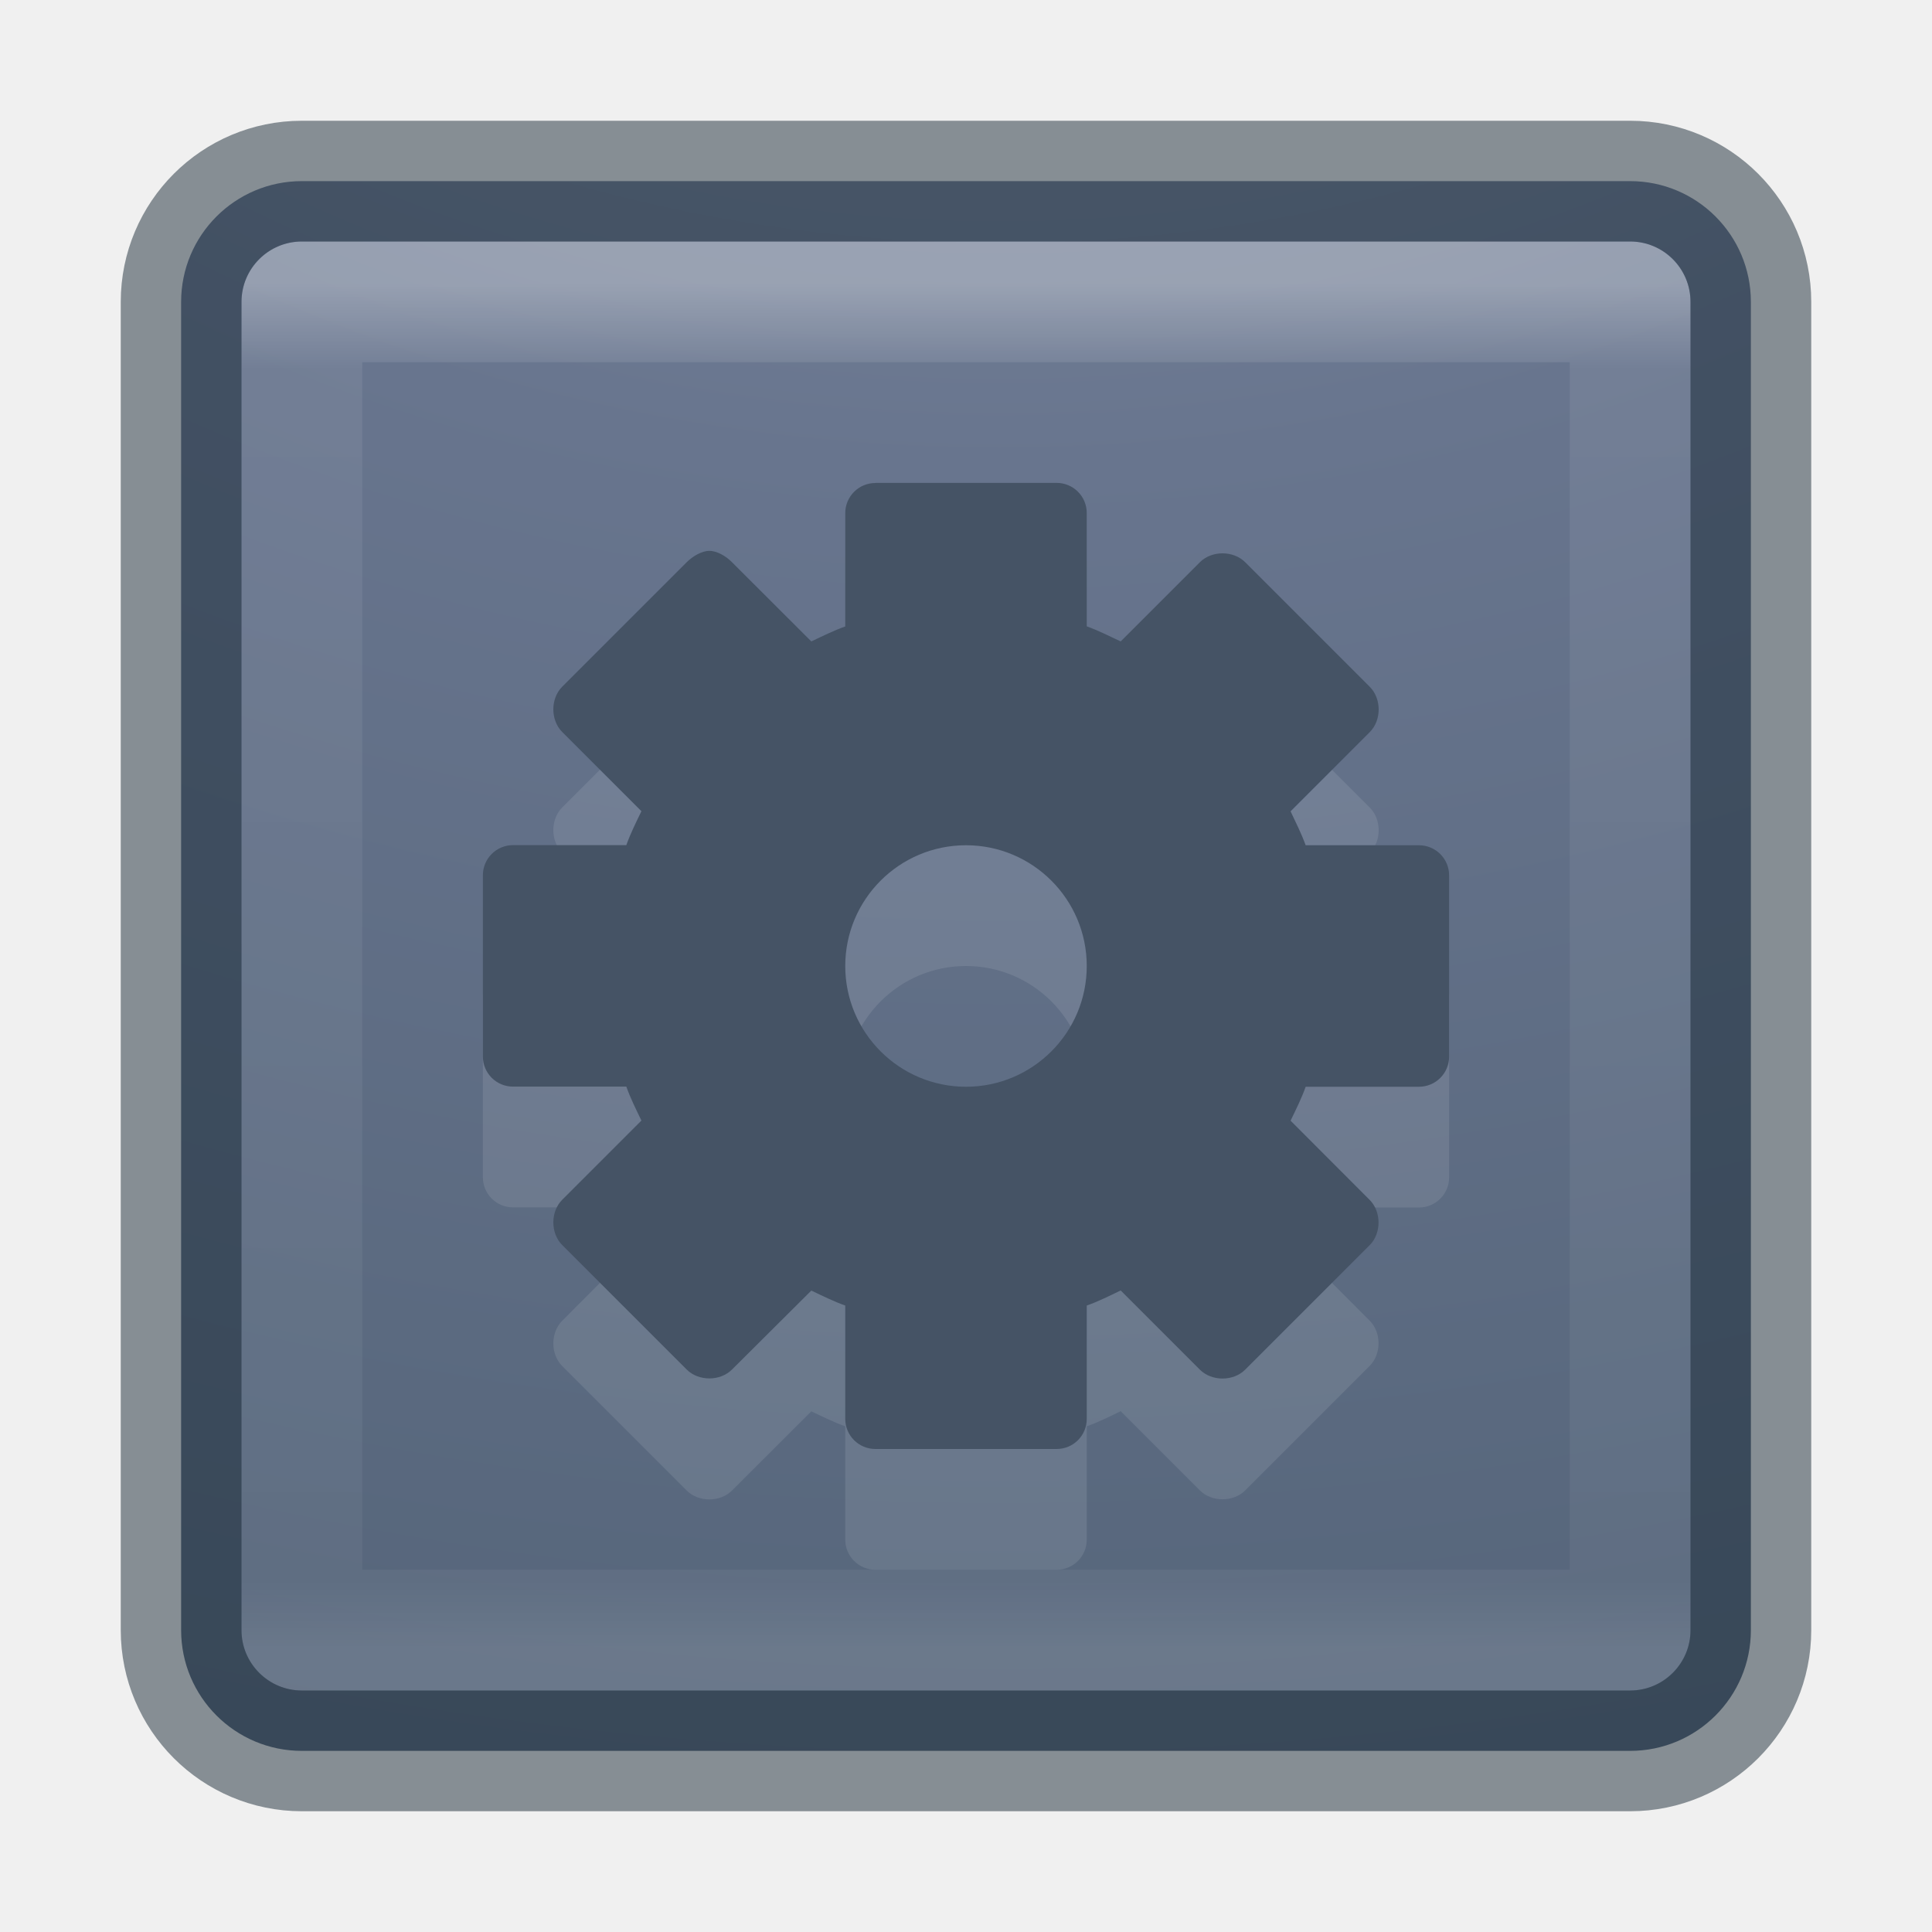
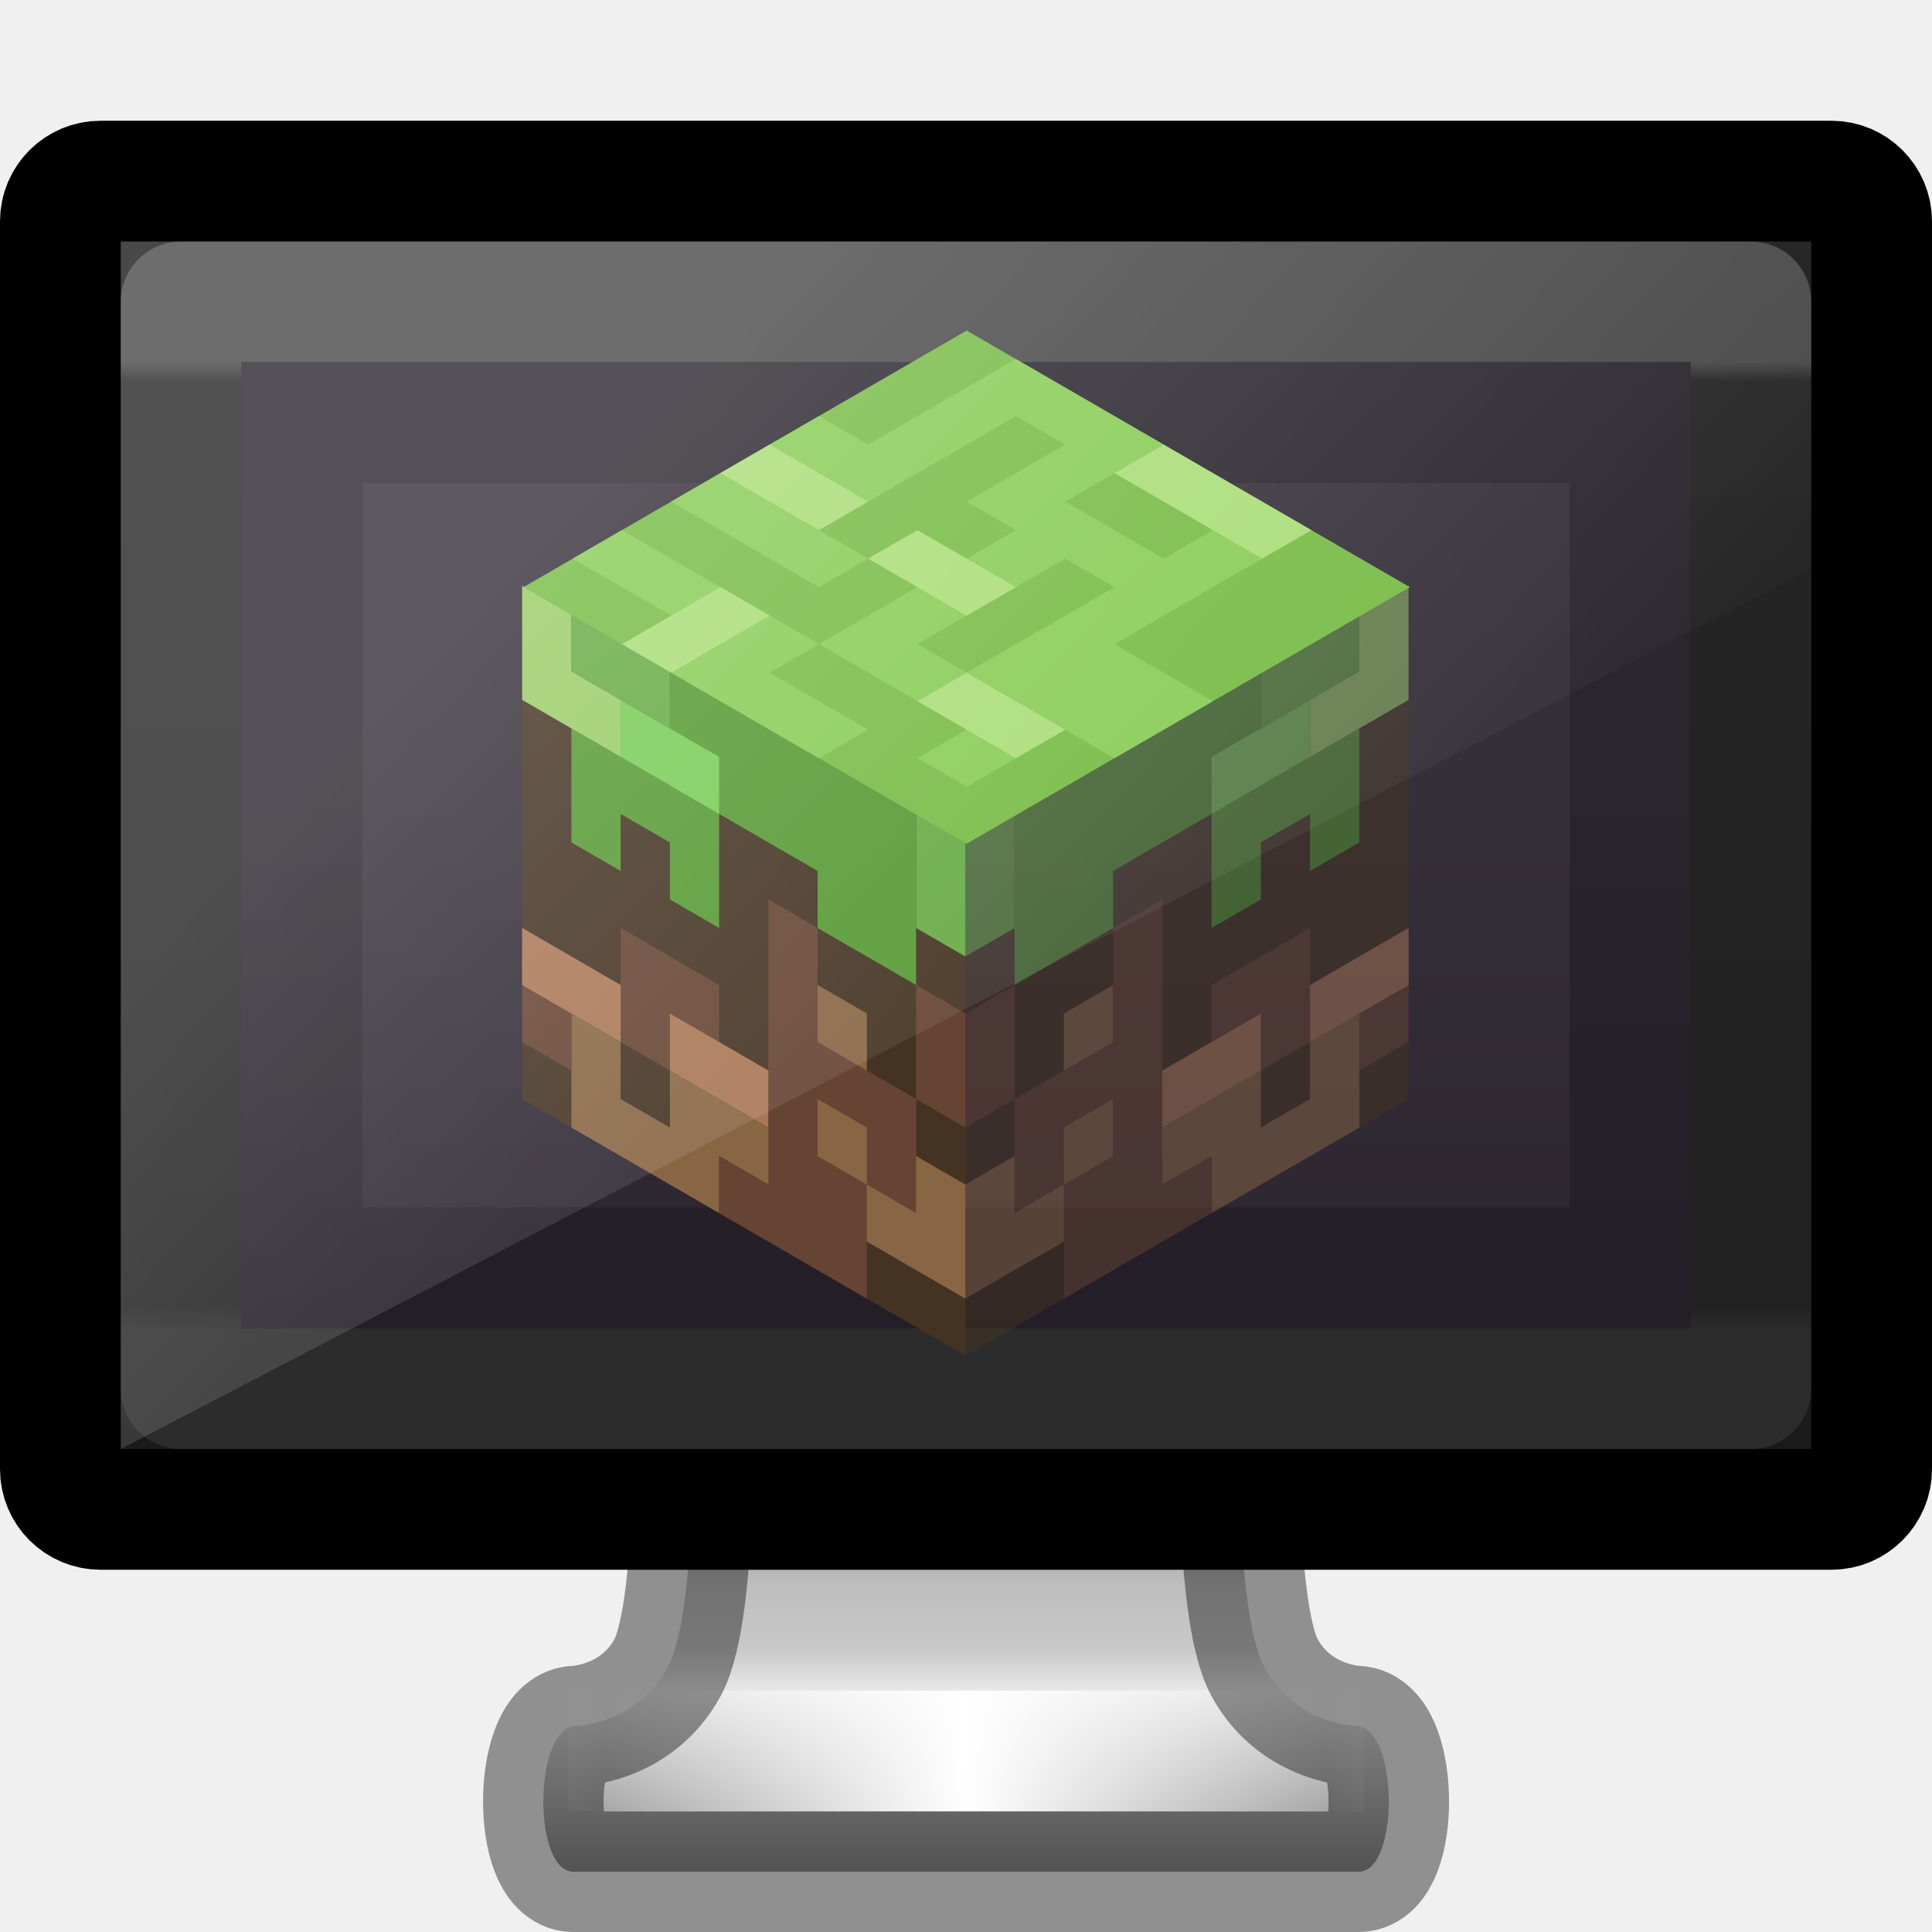
- <svg xmlns="http://www.w3.org/2000/svg" xmlns:xlink="http://www.w3.org/1999/xlink" version="1.1" width="16" height="16" id="svg4372">
-   <defs id="defs4374">
-     <linearGradient x1="24" y1="5" x2="24" y2="43" id="linearGradient3304" xlink:href="#linearGradient3924-4-8" gradientUnits="userSpaceOnUse" gradientTransform="matrix(0.2972973,0,0,0.2972973,0.8648691,0.8648672)" />
-     <linearGradient id="linearGradient3924-4-8">
-       <stop id="stop3926-0-4" style="stop-color:#ffffff;stop-opacity:1" offset="0" />
-       <stop id="stop3928-6-8" style="stop-color:#ffffff;stop-opacity:0.235" offset="0.063" />
-       <stop id="stop3930-2-1" style="stop-color:#ffffff;stop-opacity:0.157" offset="0.951" />
-       <stop id="stop3932-9-0" style="stop-color:#ffffff;stop-opacity:0.392" offset="1" />
+ <svg xmlns="http://www.w3.org/2000/svg" xmlns:xlink="http://www.w3.org/1999/xlink" version="1.0" width="16" height="16" id="svg4569">
+   <defs id="defs4571">
+     <linearGradient id="linearGradient3912">
+       <stop id="stop3914" style="stop-color:#787878;stop-opacity:1" offset="0" />
+       <stop id="stop3916" style="stop-color:#bebebe;stop-opacity:1" offset="0.35" />
+       <stop id="stop3918" style="stop-color:#c8c8c8;stop-opacity:1" offset="0.494" />
+       <stop id="stop3920" style="stop-color:#e6e6e6;stop-opacity:1" offset="0.589" />
+       <stop id="stop3922" style="stop-color:#8c8c8c;stop-opacity:1" offset="1" />
    </linearGradient>
-     <linearGradient id="linearGradient2867-449-88-871-390-598-476-591-434-148-57-177-8-3-3-6-4-8-8-8-5">
-       <stop id="stop3750-1-0-7-6-6-1-3-9-3" style="stop-color:#919caf;stop-opacity:1" offset="0" />
-       <stop id="stop3752-3-7-4-0-32-8-923-0-7" style="stop-color:#68758e;stop-opacity:1" offset="0.262" />
-       <stop id="stop3754-1-8-5-2-7-6-7-1-9" style="stop-color:#485a6c;stop-opacity:1" offset="0.705" />
-       <stop id="stop3756-1-6-2-6-6-1-96-6-0" style="stop-color:#444c5c;stop-opacity:1" offset="1" />
+     <linearGradient id="linearGradient3342">
+       <stop id="stop3344" style="stop-color:#ffffff;stop-opacity:0" offset="0" />
+       <stop id="stop3346" style="stop-color:#ffffff;stop-opacity:1" offset="1" />
    </linearGradient>
-     <radialGradient cx="6.73" cy="9.957" r="12.672" fx="6.2" fy="9.957" id="radialGradient4370" xlink:href="#linearGradient2867-449-88-871-390-598-476-591-434-148-57-177-8-3-3-6-4-8-8-8-5" gradientUnits="userSpaceOnUse" gradientTransform="matrix(0,3.165851,-3.886653,0,46.97684,-26.72033)" />
+     <linearGradient x1="15.574" y1="46.971" x2="23.578" y2="46.971" id="linearGradient2448" xlink:href="#linearGradient3342" gradientUnits="userSpaceOnUse" gradientTransform="matrix(0.372549,0,0,0.3333333,-0.7839889,-1.157)" spreadMethod="reflect" />
+     <linearGradient x1="361.106" y1="87.05" x2="361.106" y2="94.396" id="linearGradient2451" xlink:href="#linearGradient3912" gradientUnits="userSpaceOnUse" gradientTransform="matrix(0.3671886,0,0,0.4851158,-123.5153,-30.34216)" />
+     <linearGradient id="linearGradient3924-1">
+       <stop id="stop3926-3" style="stop-color:#ffffff;stop-opacity:1" offset="0" />
+       <stop id="stop3928-91" style="stop-color:#ffffff;stop-opacity:0.235" offset="0.02" />
+       <stop id="stop3930-6" style="stop-color:#ffffff;stop-opacity:0.157" offset="0.975" />
+       <stop id="stop3932-6" style="stop-color:#ffffff;stop-opacity:0.392" offset="1" />
+     </linearGradient>
+     <linearGradient id="outerBackgroundGradient-5-0">
+       <stop id="stop3864-8-6-4" offset="0" style="stop-color:#261e2b;stop-opacity:1;" />
+       <stop id="stop3866-9-1-86" offset="1" style="stop-color:#352f39;stop-opacity:1;" />
+     </linearGradient>
+     <linearGradient id="linearGradient3880">
+       <stop id="stop3883" offset="0" style="stop-color:#ffffff;stop-opacity:1;" />
+       <stop id="stop3885" offset="1" style="stop-color:#ffffff;stop-opacity:0;" />
+     </linearGradient>
+     <linearGradient id="linearGradient10691-1-6">
+       <stop offset="0" style="stop-color:#000000;stop-opacity:1" id="stop10693-3-2" />
+       <stop offset="1" style="stop-color:#000000;stop-opacity:0" id="stop10695-1-2" />
+     </linearGradient>
+     <linearGradient id="linearGradient3912-5">
+       <stop offset="0" style="stop-color:#787878;stop-opacity:1" id="stop3914-4" />
+       <stop offset="0.35" style="stop-color:#bebebe;stop-opacity:1" id="stop3916-8" />
+       <stop offset="0.494" style="stop-color:#c8c8c8;stop-opacity:1" id="stop3918-7" />
+       <stop offset="0.589" style="stop-color:#e6e6e6;stop-opacity:1" id="stop3920-9" />
+       <stop offset="1" style="stop-color:#8c8c8c;stop-opacity:1" id="stop3922-0" />
+     </linearGradient>
+     <linearGradient id="linearGradient4054">
+       <stop offset="0" style="stop-color:#ffffff;stop-opacity:1" id="stop4056" />
+       <stop offset="0.063" style="stop-color:#ffffff;stop-opacity:0.235" id="stop4058" />
+       <stop offset="0.969" style="stop-color:#ffffff;stop-opacity:0.157" id="stop4060" />
+       <stop offset="1" style="stop-color:#ffffff;stop-opacity:0.392" id="stop4062" />
+     </linearGradient>
+     <linearGradient xlink:href="#linearGradient3880" id="linearGradient3197" gradientUnits="userSpaceOnUse" gradientTransform="matrix(0.3500001,0,0,0.5555555,0.6499995,6.444485)" x1="10" y1="-3" x2="20" y2="12" />
+     <linearGradient xlink:href="#linearGradient3924-1" id="linearGradient3200" gradientUnits="userSpaceOnUse" gradientTransform="matrix(0.3513514,0,0,0.2432432,-0.4324347,1.162205)" x1="24" y1="7.557" x2="24" y2="40.546" />
+     <linearGradient xlink:href="#outerBackgroundGradient-5-0" id="linearGradient3204" gradientUnits="userSpaceOnUse" gradientTransform="matrix(0.3000001,0,0,0.3478261,1.7,5.782649)" x1="15" y1="24.619" x2="15" y2="2" />
+     <linearGradient xlink:href="#linearGradient4054" id="linearGradient3208" gradientUnits="userSpaceOnUse" gradientTransform="matrix(1.216216,0,0,0.8378379,-56.37564,-18.46403)" x1="24.81" y1="51.419" x2="24.81" y2="42.989" />
+     <linearGradient xlink:href="#linearGradient3912-5" id="linearGradient3212" gradientUnits="userSpaceOnUse" gradientTransform="matrix(0.9964089,0,0,1.000144,-384.0684,-68.36865)" x1="361.106" y1="87.05" x2="361.106" y2="94.396" />
+     <radialGradient xlink:href="#linearGradient10691-1-6" id="radialGradient3215" gradientUnits="userSpaceOnUse" gradientTransform="matrix(1.936801,0,0,0.4150287,-40.16826,-4.908569)" cx="6.703" cy="73.616" fx="6.703" fy="73.616" r="7.228" />
+     <radialGradient cx="64.575" cy="48.605" r="31" fx="64.575" fy="48.605" id="radialGradient3259" xlink:href="#linearGradient3242-7-3-8-0-4-58-06" gradientUnits="userSpaceOnUse" gradientTransform="matrix(0,0.3852883,-0.4195884,0,32.3895,-16.79301)" />
+     <linearGradient id="linearGradient3242-7-3-8-0-4-58-06">
+       <stop id="stop3244-5-8-5-6-4-3-8" style="stop-color:#cdf87e;stop-opacity:1" offset="0" />
+       <stop id="stop3246-9-5-1-5-3-0-7" style="stop-color:#a2e34f;stop-opacity:1" offset="0.262" />
+       <stop id="stop3248-7-2-0-7-5-35-9" style="stop-color:#68b723;stop-opacity:1" offset="0.661" />
+       <stop id="stop3250-8-2-8-5-6-40-4" style="stop-color:#1d7e0d;stop-opacity:1" offset="1" />
+     </linearGradient>
  </defs>
-   <g id="layer1">
-     <rect width="13" height="13" rx="1" ry="1" x="1.5" y="1.5" id="rect5505-21-2" style="color:#000000;fill:url(#radialGradient4370);fill-opacity:1;fill-rule:nonzero;stroke:none;stroke-width:1;marker:none;visibility:visible;display:inline;overflow:visible;enable-background:accumulate" />
-     <rect width="11" height="11" x="2.5" y="2.5" id="rect6741-0-3-5" style="opacity:0.3;fill:none;stroke:url(#linearGradient3304);stroke-width:1;stroke-linecap:round;stroke-linejoin:round;stroke-miterlimit:4;stroke-opacity:1;stroke-dasharray:none;stroke-dashoffset:0" />
-     <rect width="13" height="13" rx="1" ry="1" x="1.5" y="1.5" id="rect5505-21-2-8" style="opacity:0.5;color:#000000;fill:none;stroke:#1c2c38;stroke-width:1;stroke-linecap:round;stroke-linejoin:round;stroke-miterlimit:4;stroke-opacity:1;stroke-dasharray:none;stroke-dashoffset:0;marker:none;visibility:visible;display:inline;overflow:visible;enable-background:accumulate" />
-     <path d="m 7.25,5 c -0.139,0 -0.25,0.112 -0.25,0.25 l 0,0.938 C 6.904,6.222 6.81,6.269 6.719,6.312 L 6.062,5.656 C 6.014,5.607 5.939,5.562 5.875,5.562 c -0.064,0 -0.139,0.045 -0.188,0.094 l -1.031,1.031 c -0.098,0.098 -0.098,0.277 0,0.375 l 0.656,0.656 c -0.044,0.091 -0.091,0.185 -0.125,0.281 l -0.938,0 c -0.139,0 -0.25,0.112 -0.25,0.25 l 0,1.5 c 0,0.139 0.112,0.25 0.25,0.25 l 0.938,0 c 0.034,0.096 0.081,0.19 0.125,0.281 L 4.656,10.938 c -0.098,0.098 -0.098,0.277 0,0.375 l 1.031,1.031 c 0.098,0.098 0.277,0.098 0.375,0 L 6.719,11.688 C 6.81,11.731 6.904,11.778 7,11.812 L 7,12.75 C 7,12.889 7.112,13 7.25,13 l 1.5,0 C 8.889,13 9,12.889 9,12.75 l 0,-0.938 c 0.096,-0.034 0.19,-0.081 0.281,-0.125 l 0.656,0.656 c 0.098,0.098 0.277,0.098 0.375,0 l 1.031,-1.031 c 0.098,-0.098 0.098,-0.277 0,-0.375 L 10.688,10.281 c 0.044,-0.091 0.091,-0.185 0.125,-0.281 l 0.938,0 c 0.139,0 0.25,-0.112 0.25,-0.25 l 0,-1.5 c 0,-0.139 -0.112,-0.25 -0.25,-0.25 l -0.938,0 C 10.778,7.904 10.731,7.81 10.688,7.719 l 0.656,-0.656 c 0.098,-0.098 0.098,-0.277 0,-0.375 L 10.312,5.656 c -0.098,-0.098 -0.277,-0.098 -0.375,0 L 9.281,6.312 C 9.19,6.269 9.096,6.222 9,6.187 l 0,-0.938 c 0,-0.139 -0.112,-0.25 -0.25,-0.25 l -1.5,0 z m 0.75,3 c 0.552,0 1,0.448 1,1 0,0.552 -0.448,1 -1,1 -0.552,0 -1,-0.448 -1,-1 0,-0.552 0.448,-1 1,-1 z" id="path2502" style="opacity:0.1;fill:#ffffff;fill-opacity:1;fill-rule:nonzero;stroke:none;stroke-width:1.7;marker:none;visibility:visible;display:inline;overflow:visible;enable-background:accumulate" />
-     <path d="m 7.25,4 c -0.139,0 -0.25,0.112 -0.25,0.25 l 0,0.938 C 6.904,5.222 6.81,5.269 6.719,5.312 L 6.062,4.656 C 6.014,4.607 5.939,4.562 5.875,4.562 c -0.064,0 -0.139,0.045 -0.188,0.094 l -1.031,1.031 c -0.098,0.098 -0.098,0.277 0,0.375 l 0.656,0.656 c -0.044,0.091 -0.091,0.185 -0.125,0.281 l -0.938,0 c -0.139,0 -0.25,0.112 -0.25,0.25 l 0,1.5 c 0,0.139 0.112,0.25 0.25,0.25 l 0.938,0 c 0.034,0.096 0.081,0.19 0.125,0.281 l -0.656,0.656 c -0.098,0.098 -0.098,0.277 0,0.375 l 1.031,1.031 c 0.098,0.098 0.277,0.098 0.375,0 L 6.719,10.688 C 6.81,10.731 6.904,10.778 7,10.812 L 7,11.75 C 7,11.889 7.112,12 7.25,12 l 1.5,0 C 8.889,12 9,11.889 9,11.75 l 0,-0.938 c 0.096,-0.034 0.19,-0.081 0.281,-0.125 l 0.656,0.656 c 0.098,0.098 0.277,0.098 0.375,0 l 1.031,-1.031 c 0.098,-0.098 0.098,-0.277 0,-0.375 L 10.688,9.281 c 0.044,-0.091 0.091,-0.185 0.125,-0.281 l 0.938,0 c 0.139,0 0.25,-0.112 0.25,-0.25 l 0,-1.5 c 0,-0.139 -0.112,-0.25 -0.25,-0.25 l -0.938,0 C 10.778,6.904 10.731,6.81 10.688,6.719 l 0.656,-0.656 c 0.098,-0.098 0.098,-0.277 0,-0.375 L 10.312,4.656 c -0.098,-0.098 -0.277,-0.098 -0.375,0 L 9.281,5.312 C 9.19,5.269 9.096,5.222 9,5.187 l 0,-0.938 c 0,-0.139 -0.112,-0.25 -0.25,-0.25 l -1.5,0 z m 0.75,3 c 0.552,0 1,0.448 1,1 0,0.552 -0.448,1 -1,1 -0.552,0 -1,-0.448 -1,-1 0,-0.552 0.448,-1 1,-1 z" id="rect2484" style="color:#000000;fill:#455365;fill-opacity:1;fill-rule:nonzero;stroke:none;stroke-width:1;marker:none;visibility:visible;display:inline;overflow:visible;enable-background:accumulate" />
+   <path d="m 5.737,11.499 c 0,0 0.052,1.828 -0.208,2.31 -0.261,0.481 -0.779,0.487 -0.779,0.487 -0.333,0.051 -0.335,1.205 0,1.205 l 6.501,0 c 0.335,0 0.333,-1.155 0,-1.205 0,0 -0.518,-0.006 -0.779,-0.487 -0.261,-0.481 -0.208,-2.31 -0.208,-2.31 l -4.526,0 0,0 z" id="rect1789" style="fill:url(#linearGradient2451);fill-opacity:1;fill-rule:nonzero;stroke:none;stroke-width:0.998;stroke-linecap:round;stroke-linejoin:round;stroke-miterlimit:4;stroke-opacity:1;stroke-dasharray:none;stroke-dashoffset:0.5;marker:none;visibility:visible;display:inline;overflow:visible;enable-background:new" />
+   <path d="m 5.204,14.5 5.591,0" id="path3340" style="fill:none;stroke:url(#linearGradient2448);stroke-width:1px;stroke-linecap:square;stroke-linejoin:miter;stroke-opacity:1" />
+   <path d="m 5.737,11.499 c 0,0 0.052,1.828 -0.208,2.31 -0.261,0.481 -0.779,0.487 -0.779,0.487 -0.333,0.051 -0.335,1.205 0,1.205 l 6.501,0 c 0.335,0 0.333,-1.155 0,-1.205 0,0 -0.518,-0.006 -0.779,-0.487 -0.261,-0.481 -0.208,-2.31 -0.208,-2.31 l -4.526,0 0,0 z" id="rect1789-1" style="fill:none;fill-opacity:1;fill-rule:nonzero;stroke:#000000;stroke-width:0.998;stroke-linecap:round;stroke-linejoin:round;stroke-miterlimit:4;stroke-opacity:1;stroke-dasharray:none;stroke-dashoffset:0.5;marker:none;visibility:visible;display:inline;overflow:visible;enable-background:new;opacity:0.4;color:#000000" />
+   <rect width="15" height="11" rx="0.333" ry="0.333" x="0.5" y="1.5" id="rect2722" style="fill:#1a1a1a;fill-opacity:1;stroke:#000000;stroke-width:1;stroke-linecap:round;stroke-linejoin:round;stroke-miterlimit:4;stroke-opacity:1;stroke-dasharray:none;stroke-dashoffset:0.5" />
+   <rect width="13" height="9" rx="0" ry="0" x="1.5" y="2.5" id="rect6741" style="opacity:0.2;fill:none;stroke:url(#linearGradient3200);stroke-width:1;stroke-linecap:round;stroke-linejoin:round;stroke-miterlimit:4;stroke-opacity:1;stroke-dasharray:none;stroke-dashoffset:0" />
+   <path style="fill:url(#linearGradient3204);fill-opacity:1;stroke:none;display:inline" d="m 2,3 12,0 0,8 -12,0 z" id="rect2722-0" />
+   <path style="opacity:0.2;fill:#000000;fill-opacity:1;stroke:none;display:inline" d="m 2,3 0,8 12,0 0,-8 z M 3,4 l 10,0 0,6 -10,0 z" id="path3942" />
+   <g id="g6104" transform="matrix(0.02146432,0,0,0.02146432,5.083982,1.947291)">
+     <g id="a" transform="matrix(19,11,0,22,-44.89581,118.8179)" style="fill:none;stroke-linecap:square">
+       <path d="m 0.5,0.5 h 9 v 9 h -9" fill="#443322" id="path6025" />
+       <path d="M 2,8 V 9 H 4 V 8 H 9 V 7 H 7 V 5" stroke="#886644" id="path6027" />
+       <path d="M 1,8 V 7 H 3 V 6 H 4 M 5,9 H 7 V 8 H 6 V 4 M 7,6 H 8 V 7 M 9,4 v 1" stroke="#664433" id="path6029" />
+       <path d="M 1,7 H 2 M 4,7 H 5" stroke="#aa7755" id="path6031" />
+       <path d="M 4,4 V 1 H 8 V 3 H 7 V 2 H 4 V 3 H 2 v 1" stroke="#559933" id="path6033" />
+       <path d="M 2,1 H 3 M 9,1 V 2" stroke="#66aa44" id="path6035" />
+       <path d="M 3,2 H 4" stroke="#77cc55" id="path6037" />
+       <path d="M 1,1 V 2 H 2" stroke="#99cc66" id="path6039" />
+     </g>
+     <use opacity="0.5" transform="matrix(-1,0,0,1,271.2084,0)" xlink:href="#a" id="use6042" x="0" y="0" style="fill:none;stroke-linecap:square" />
+     <g transform="matrix(-19,11,-19,-11,326.1042,135.8179)" id="g6050" style="fill:none;stroke-linecap:square">
+       <path d="m 0.5,0.5 h 9 v 9 h -9" fill="#77bb44" id="path6044" />
+       <path d="M 3,4 V 6 H 1 V 8 H 4 V 9 H 6 V 7 M 2,3 H 6 V 1 H 5 V 2 H 8 M 7,4 V 5 H 4 M 9,4 V 6 H 8 v 3" stroke="#88cc55" id="path6046" />
+       <path d="M 1,3 V 5 M 5,5 V 6 M 5,8 V 9 M 7,2 v 1 m 1,4 h 1" stroke="#aadd77" id="path6048" />
+     </g>
  </g>
+   <path style="opacity:0.2;fill:url(#linearGradient3197);fill-opacity:1;stroke:none;display:inline" d="m 1,2 0,10 L 15,4.708 15,2 z" id="rect3872" />
</svg>
